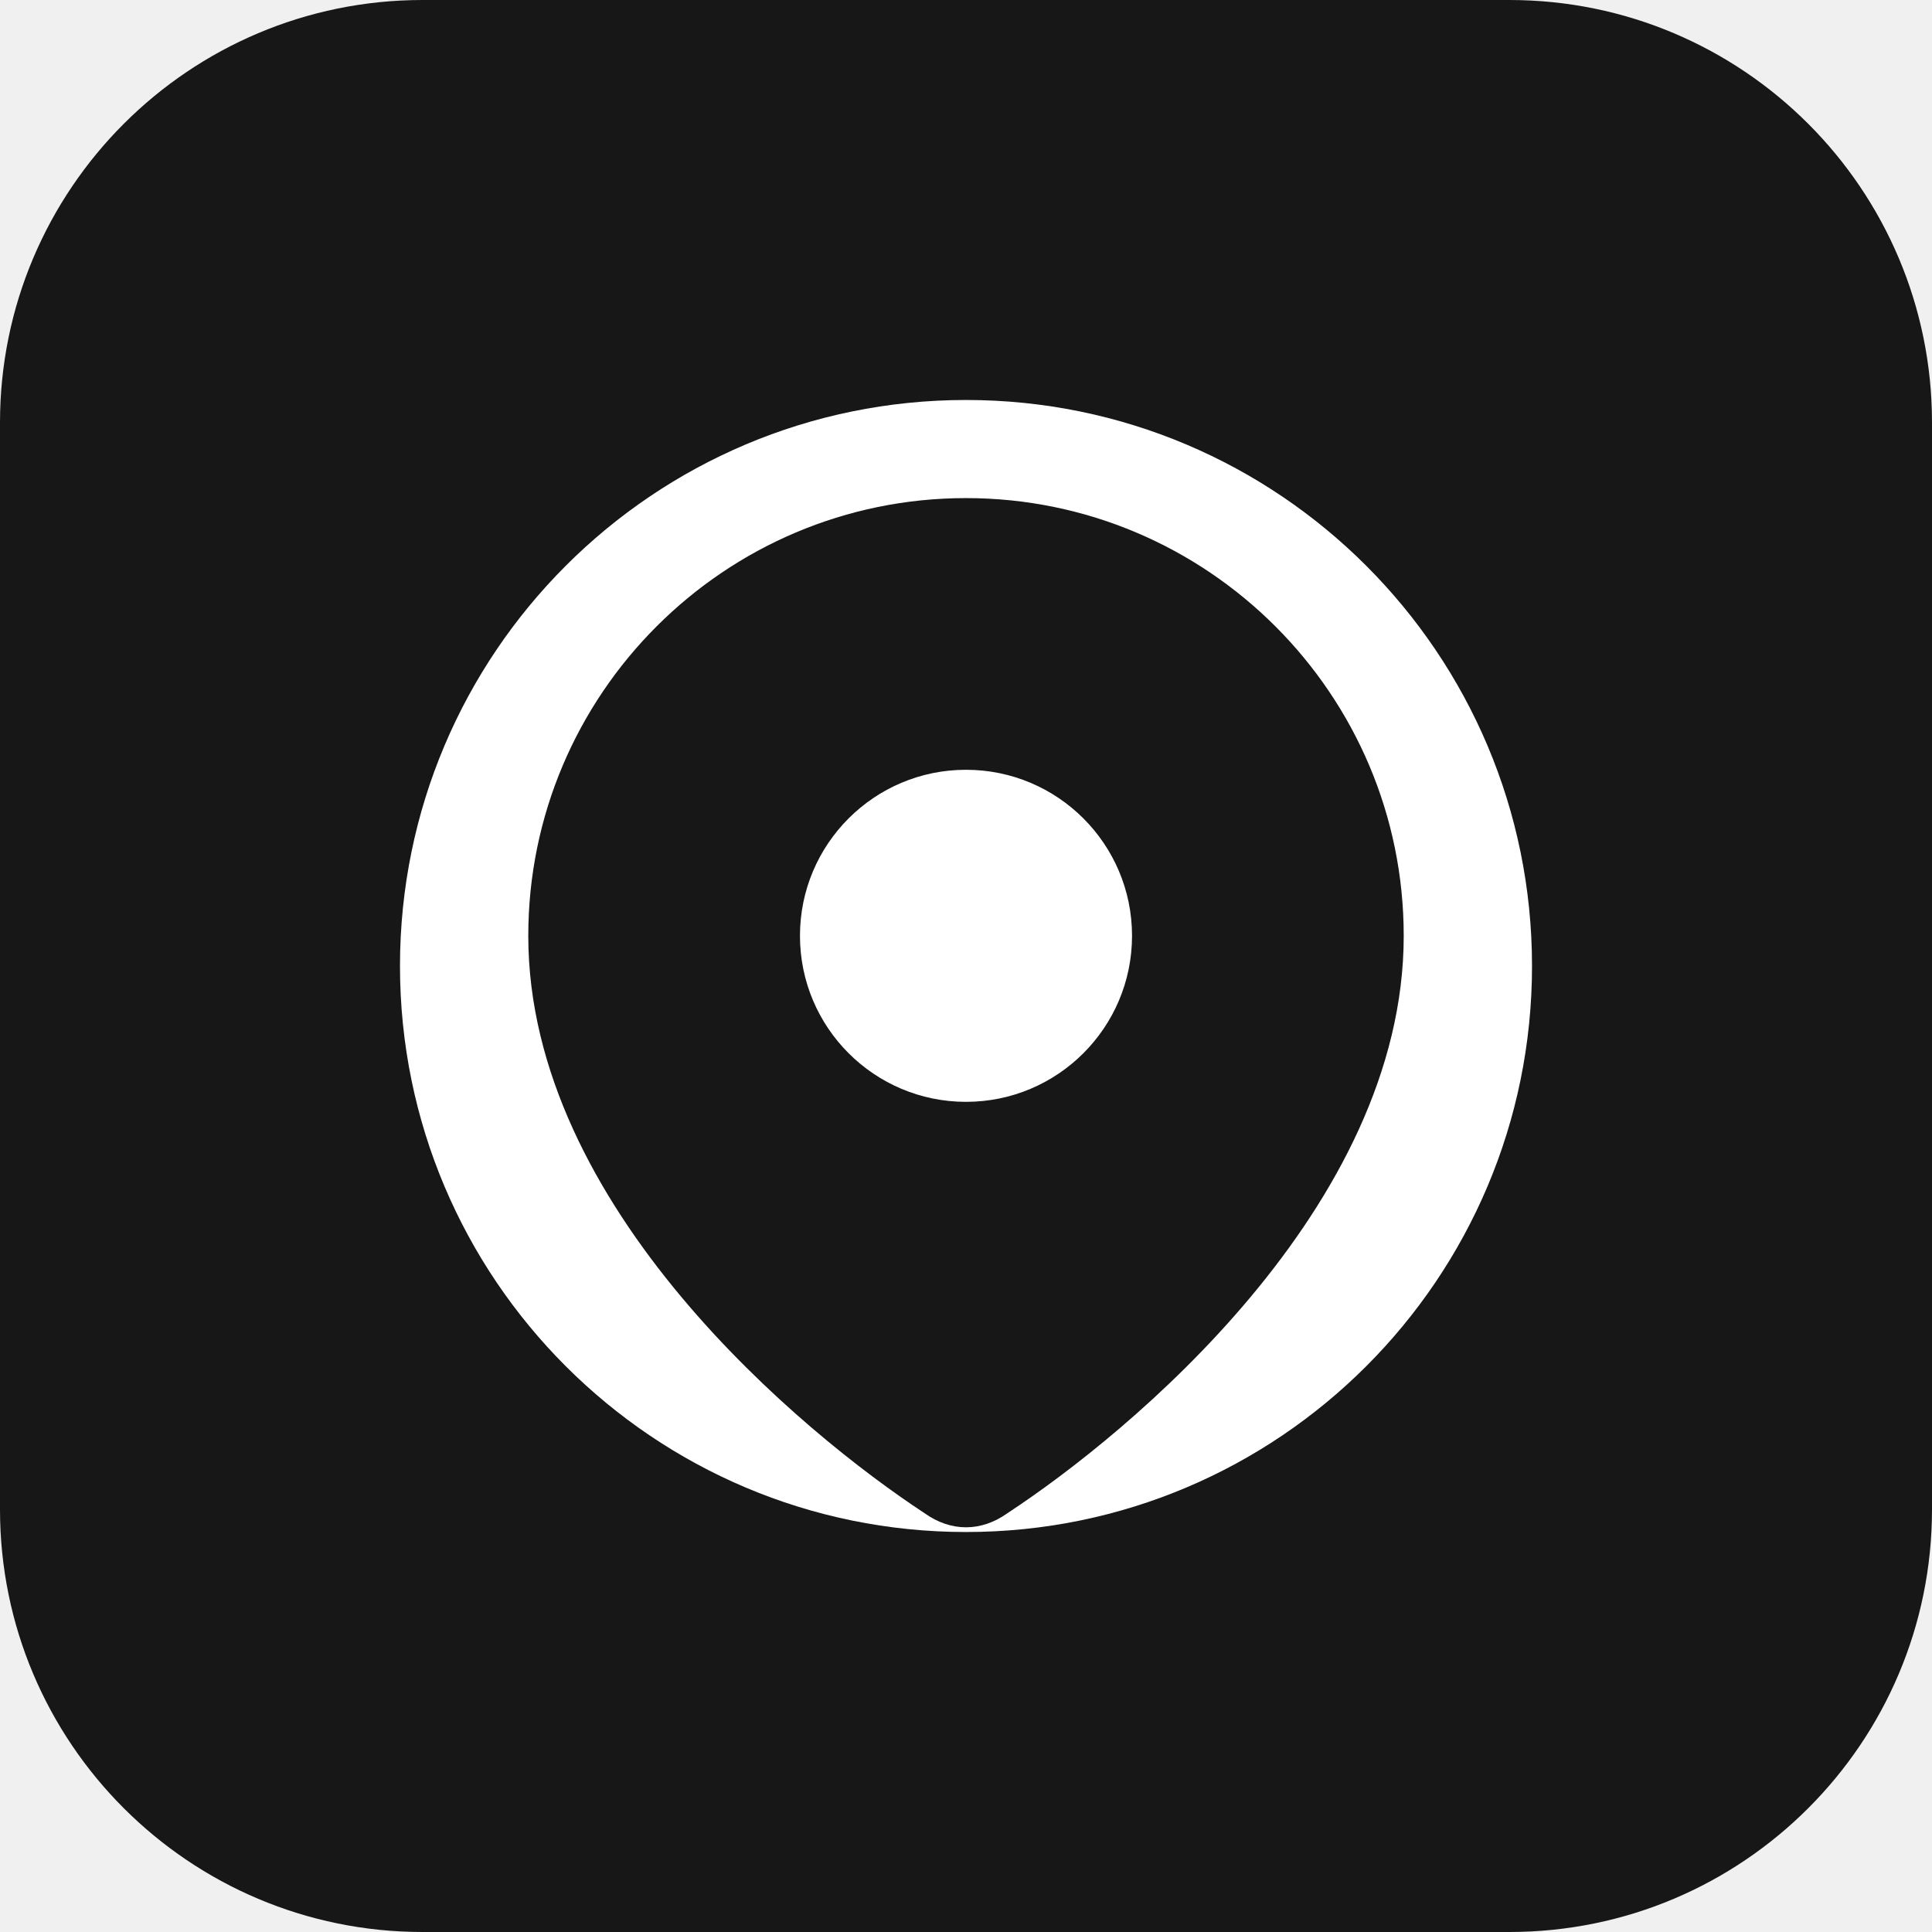
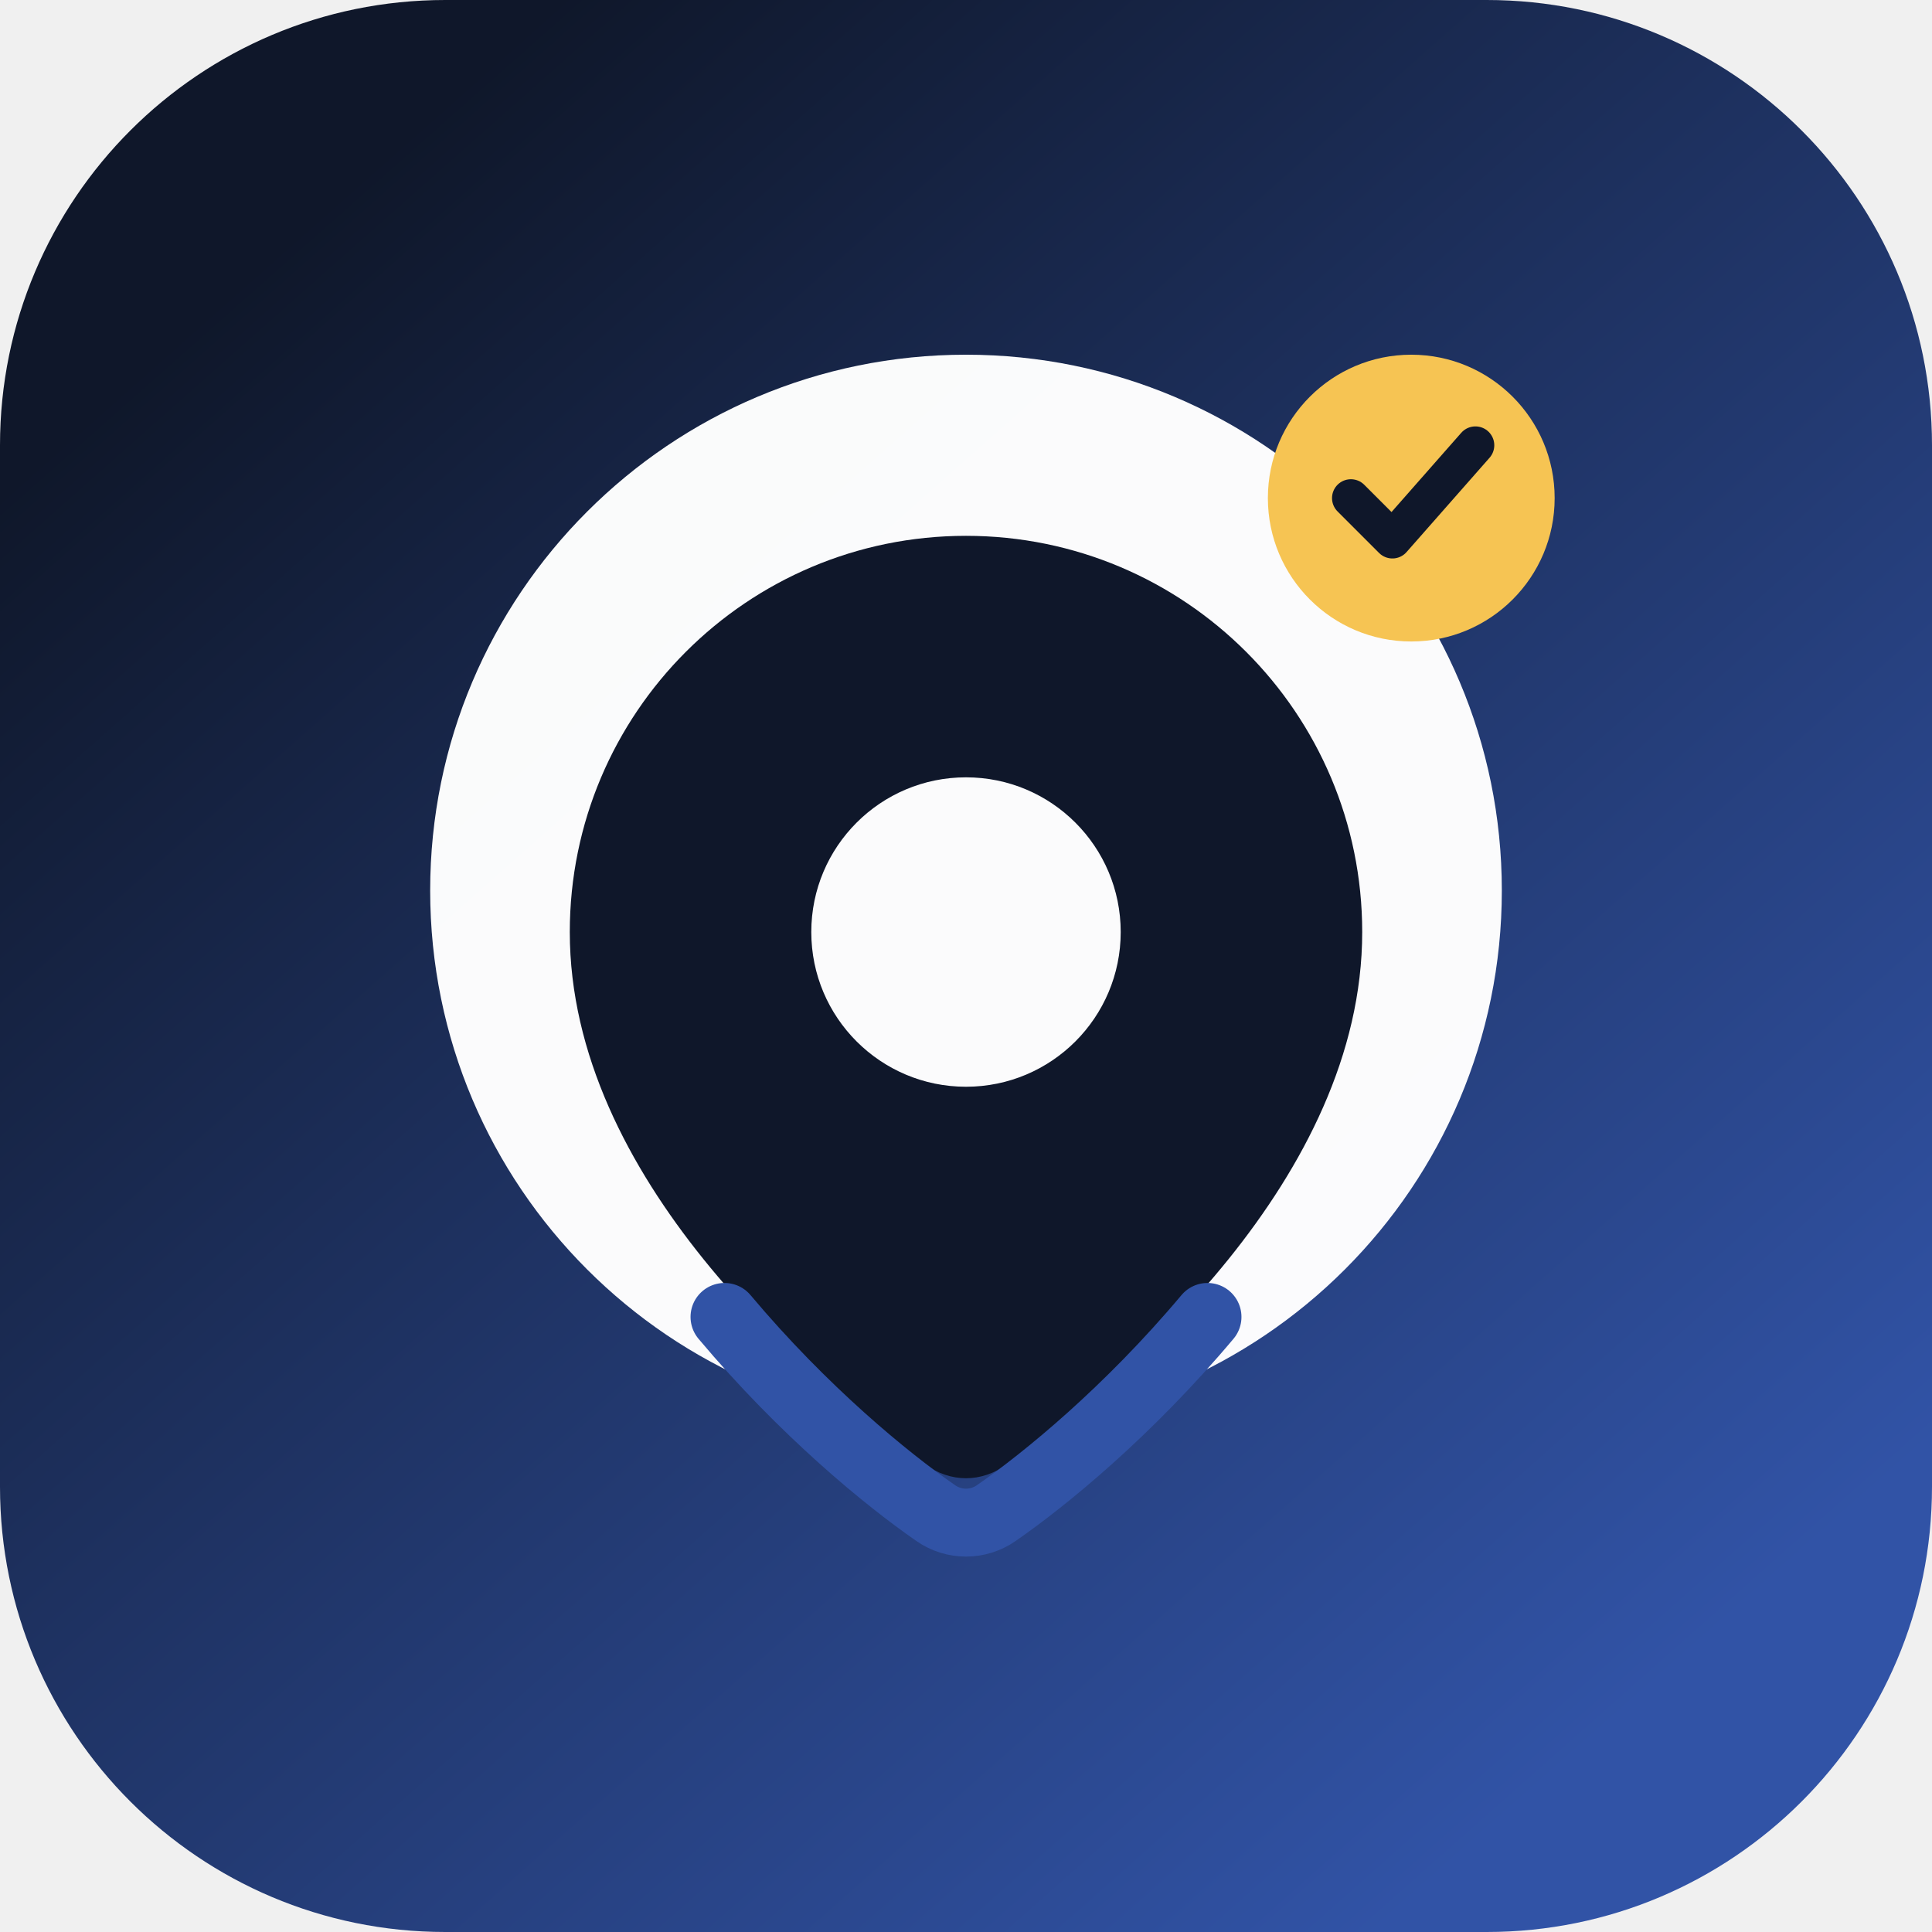
<svg xmlns="http://www.w3.org/2000/svg" viewBox="0 0 512 512">
-   <rect width="512" height="512" rx="112" fill="#171717" />
-   <circle cx="256" cy="256" r="150" fill="#fff" />
-   <path d="M256 132c-64 0-116 52-116 116 0 72 73 132 105 153 7 5 15 5 22 0 32-21 105-81 105-153 0-64-52-116-116-116zm0 72a44 44 0 1 1 0 88 44 44 0 0 1 0-88z" fill="#171717" />
+   <defs>
+     <linearGradient id="g" x1="80" y1="60" x2="430" y2="455" gradientUnits="userSpaceOnUse">
+       <stop stop-color="#0F172A" />
+       <stop offset="1" stop-color="#3153A6" />
+     </linearGradient>
+   </defs>
+   <rect width="512" height="512" rx="118" fill="url(#g)" />
+   <circle cx="256" cy="236" r="142" fill="#FFFFFF" opacity=".98" />
+   <path d="M256 142c-58 0-105 47-105 105 0 65 63 119 94 141 7 5 15 5 22 0 31-22 94-76 94-141 0-58-47-105-105-105Zm0 64a41 41 0 1 1 0 82 41 41 0 0 1 0-82Z" fill="#0F172A" />
+   <path d="M192 349c21 25 43 43 56 52a14 14 0 0 0 16 0c13-9 35-27 56-52" fill="none" stroke="#3153A6" stroke-width="18" stroke-linecap="round" />
+   <circle cx="374" cy="132" r="38" fill="#F6C453" />
+   <path d="m358 132 11 11 22-25" fill="none" stroke="#0F172A" stroke-width="10" stroke-linecap="round" stroke-linejoin="round" />
</svg>
